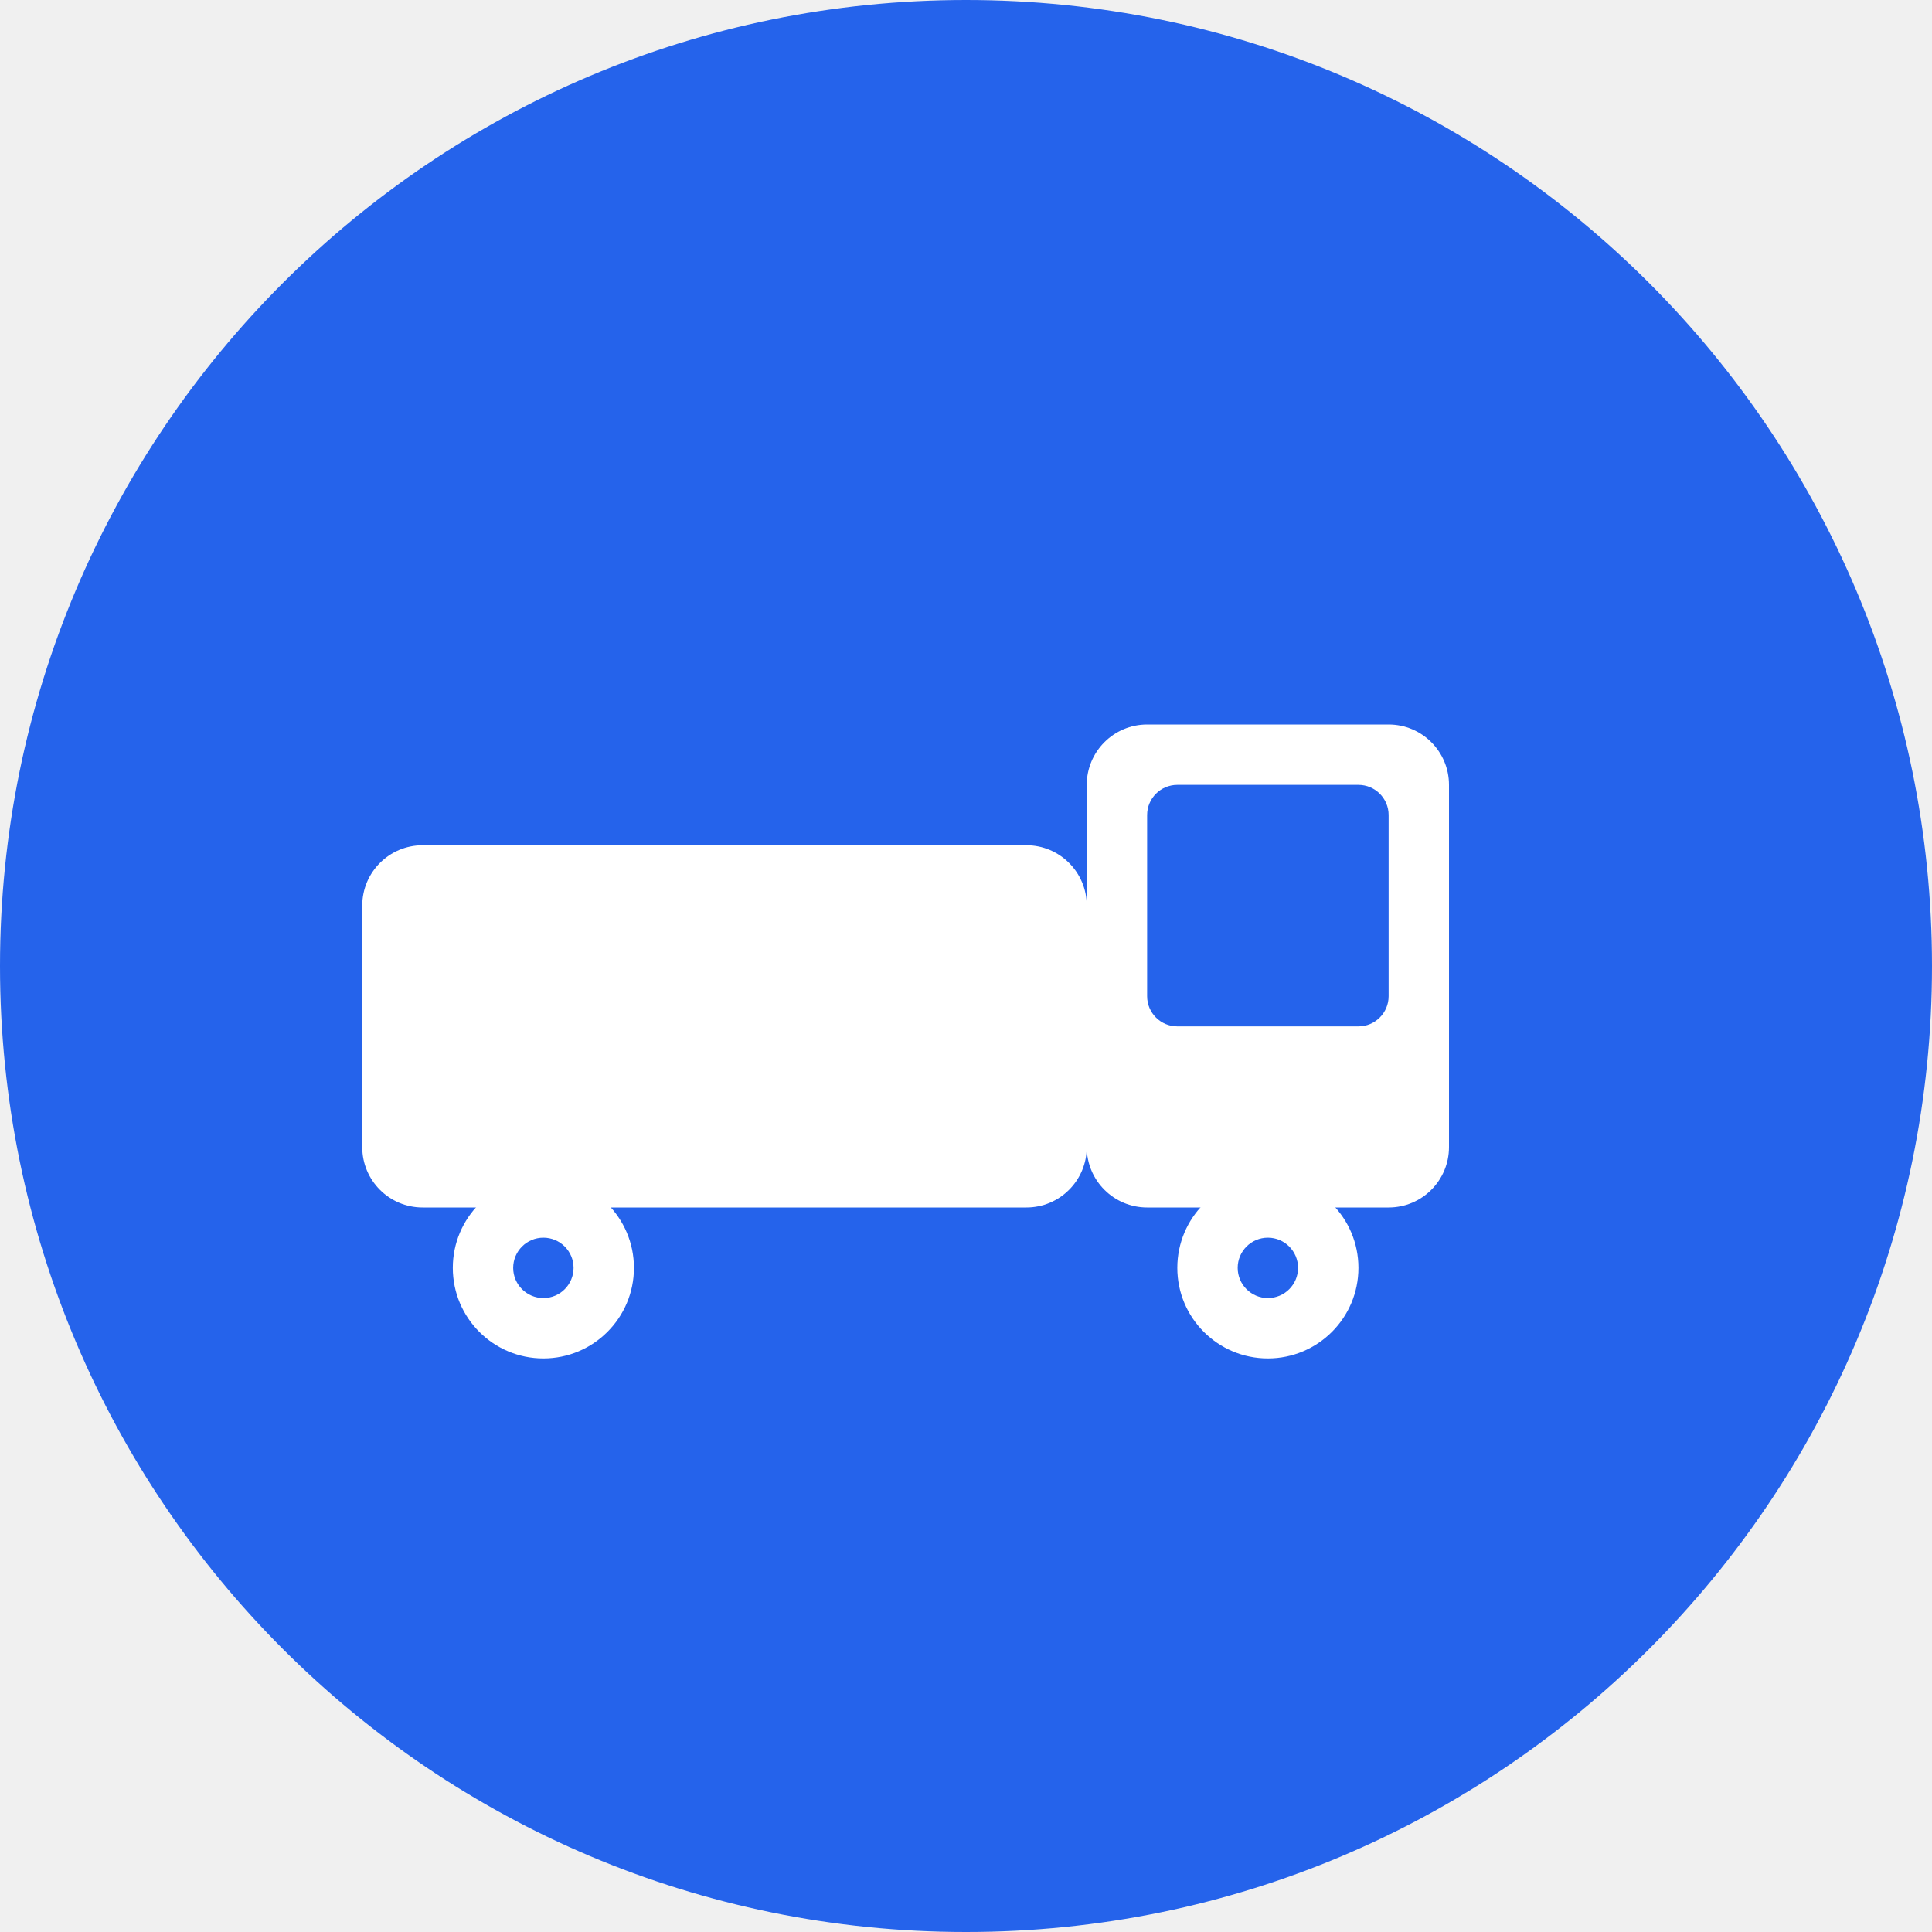
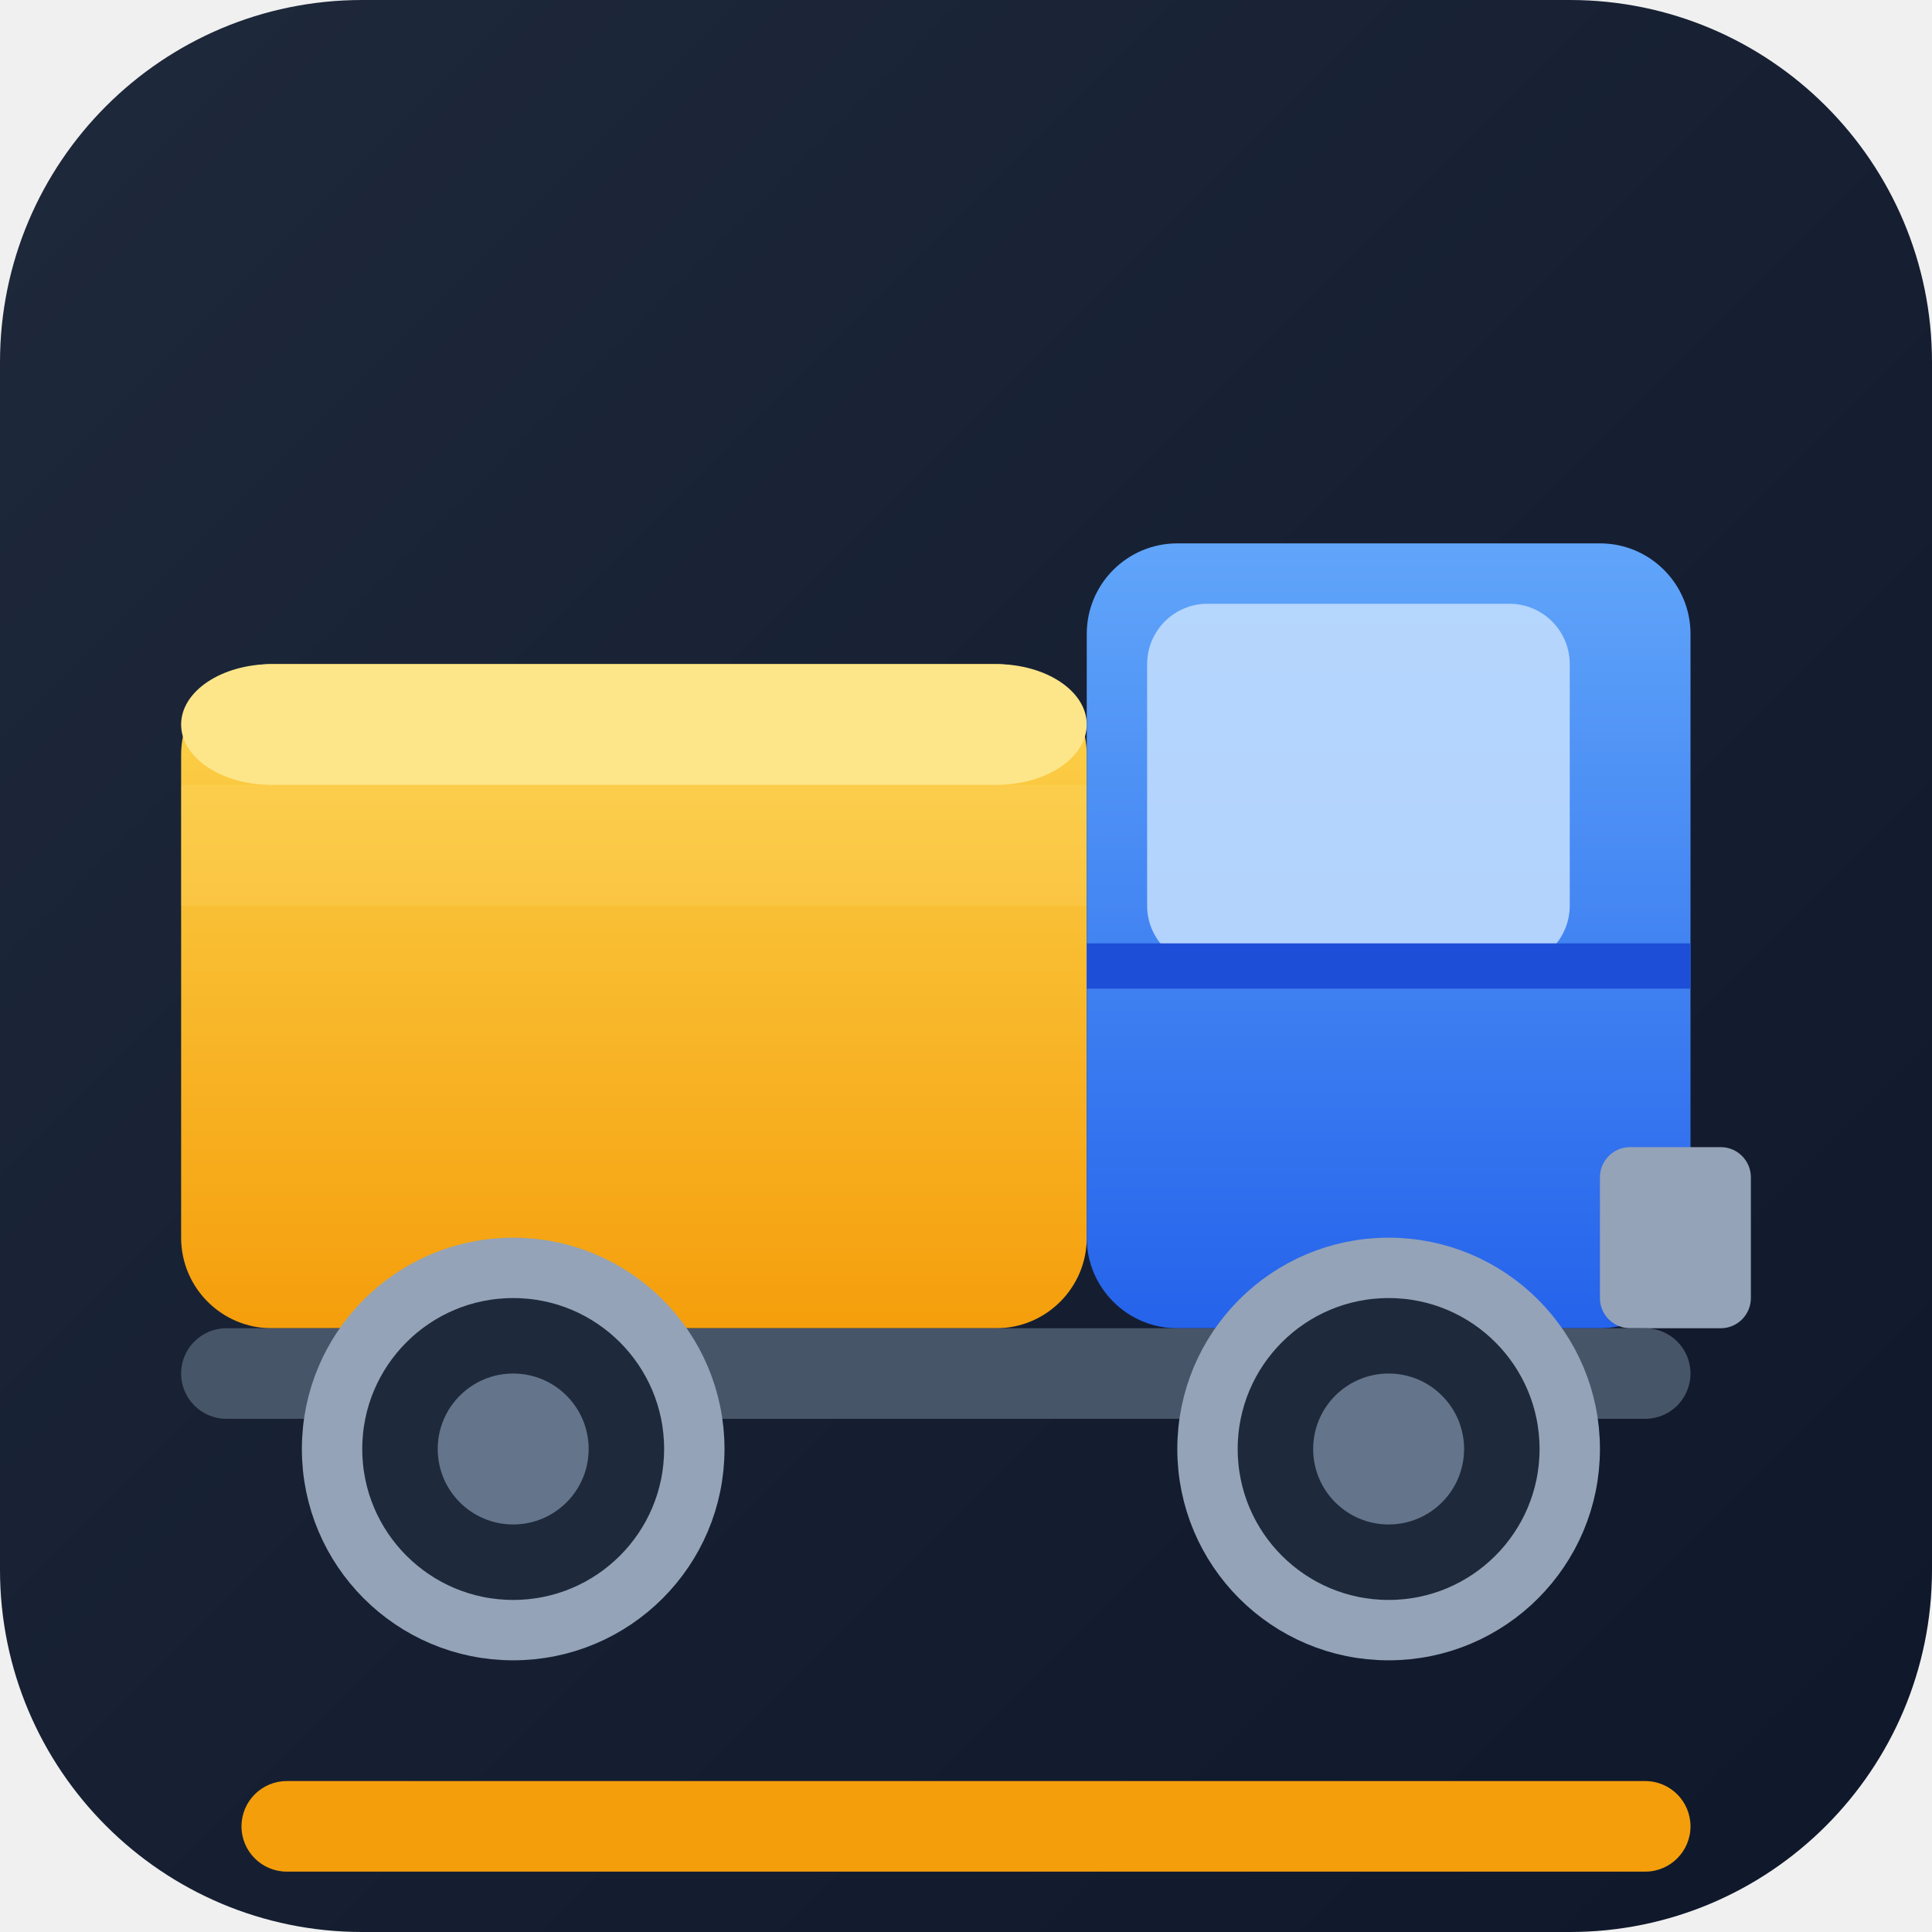
- <svg xmlns="http://www.w3.org/2000/svg" width="32" height="32" viewBox="0 0 32 32">
-   <circle cx="16" cy="16" r="16" fill="#2563eb" />
-   <g transform="translate(6,12)">
-     <rect x="0" y="2" width="12" height="6" fill="white" rx="1" />
-     <rect x="12" y="0" width="6" height="8" fill="white" rx="1" />
-     <rect x="13" y="1" width="4" height="4" fill="#2563eb" rx="0.5" />
-     <circle cx="3" cy="9" r="1.5" fill="white" />
-     <circle cx="15" cy="9" r="1.5" fill="white" />
-     <circle cx="3" cy="9" r="0.5" fill="#2563eb" />
-     <circle cx="15" cy="9" r="0.5" fill="#2563eb" />
-   </g>
+ <svg xmlns="http://www.w3.org/2000/svg" width="64" height="64" viewBox="0 0 64 64">
+   <defs>
+     <linearGradient id="bg" x1="0%" y1="0%" x2="100%" y2="100%">
+       <stop offset="0%" stop-color="#1e293b" />
+       <stop offset="100%" stop-color="#0f172a" />
+     </linearGradient>
+     <linearGradient id="truck" x1="0%" y1="0%" x2="0%" y2="100%">
+       <stop offset="0%" stop-color="#fcd34d" />
+       <stop offset="100%" stop-color="#f59e0b" />
+     </linearGradient>
+     <linearGradient id="cab" x1="0%" y1="0%" x2="0%" y2="100%">
+       <stop offset="0%" stop-color="#60a5fa" />
+       <stop offset="100%" stop-color="#2563eb" />
+     </linearGradient>
+   </defs>
+   <rect width="64" height="64" rx="12" fill="url(#bg)" />
+   <rect x="6" y="22" width="30" height="22" rx="3" fill="url(#truck)" />
+   <rect x="6" y="22" width="30" height="4" rx="3" fill="#fde68a" />
+   <rect x="6" y="26" width="30" height="4" fill="#fde68a" opacity="0.15" />
+   <rect x="36" y="18" width="20" height="26" rx="3" fill="url(#cab)" />
+   <rect x="38" y="20" width="14" height="12" rx="2" fill="#bfdbfe" opacity="0.9" />
+   <line x1="36" y1="32" x2="56" y2="32" stroke="#1d4ed8" stroke-width="1.5" />
+   <rect x="53" y="38" width="5" height="6" rx="1" fill="#94a3b8" />
+   <rect x="6" y="44" width="50" height="3" rx="1.5" fill="#475569" />
+   <circle cx="46" cy="48" r="6" fill="#1e293b" stroke="#94a3b8" stroke-width="2" />
+   <circle cx="46" cy="48" r="2.5" fill="#64748b" />
+   <circle cx="17" cy="48" r="6" fill="#1e293b" stroke="#94a3b8" stroke-width="2" />
+   <circle cx="17" cy="48" r="2.5" fill="#64748b" />
+   <rect x="8" y="59" width="48" height="3" rx="1.5" fill="#f59e0b" />
</svg>
